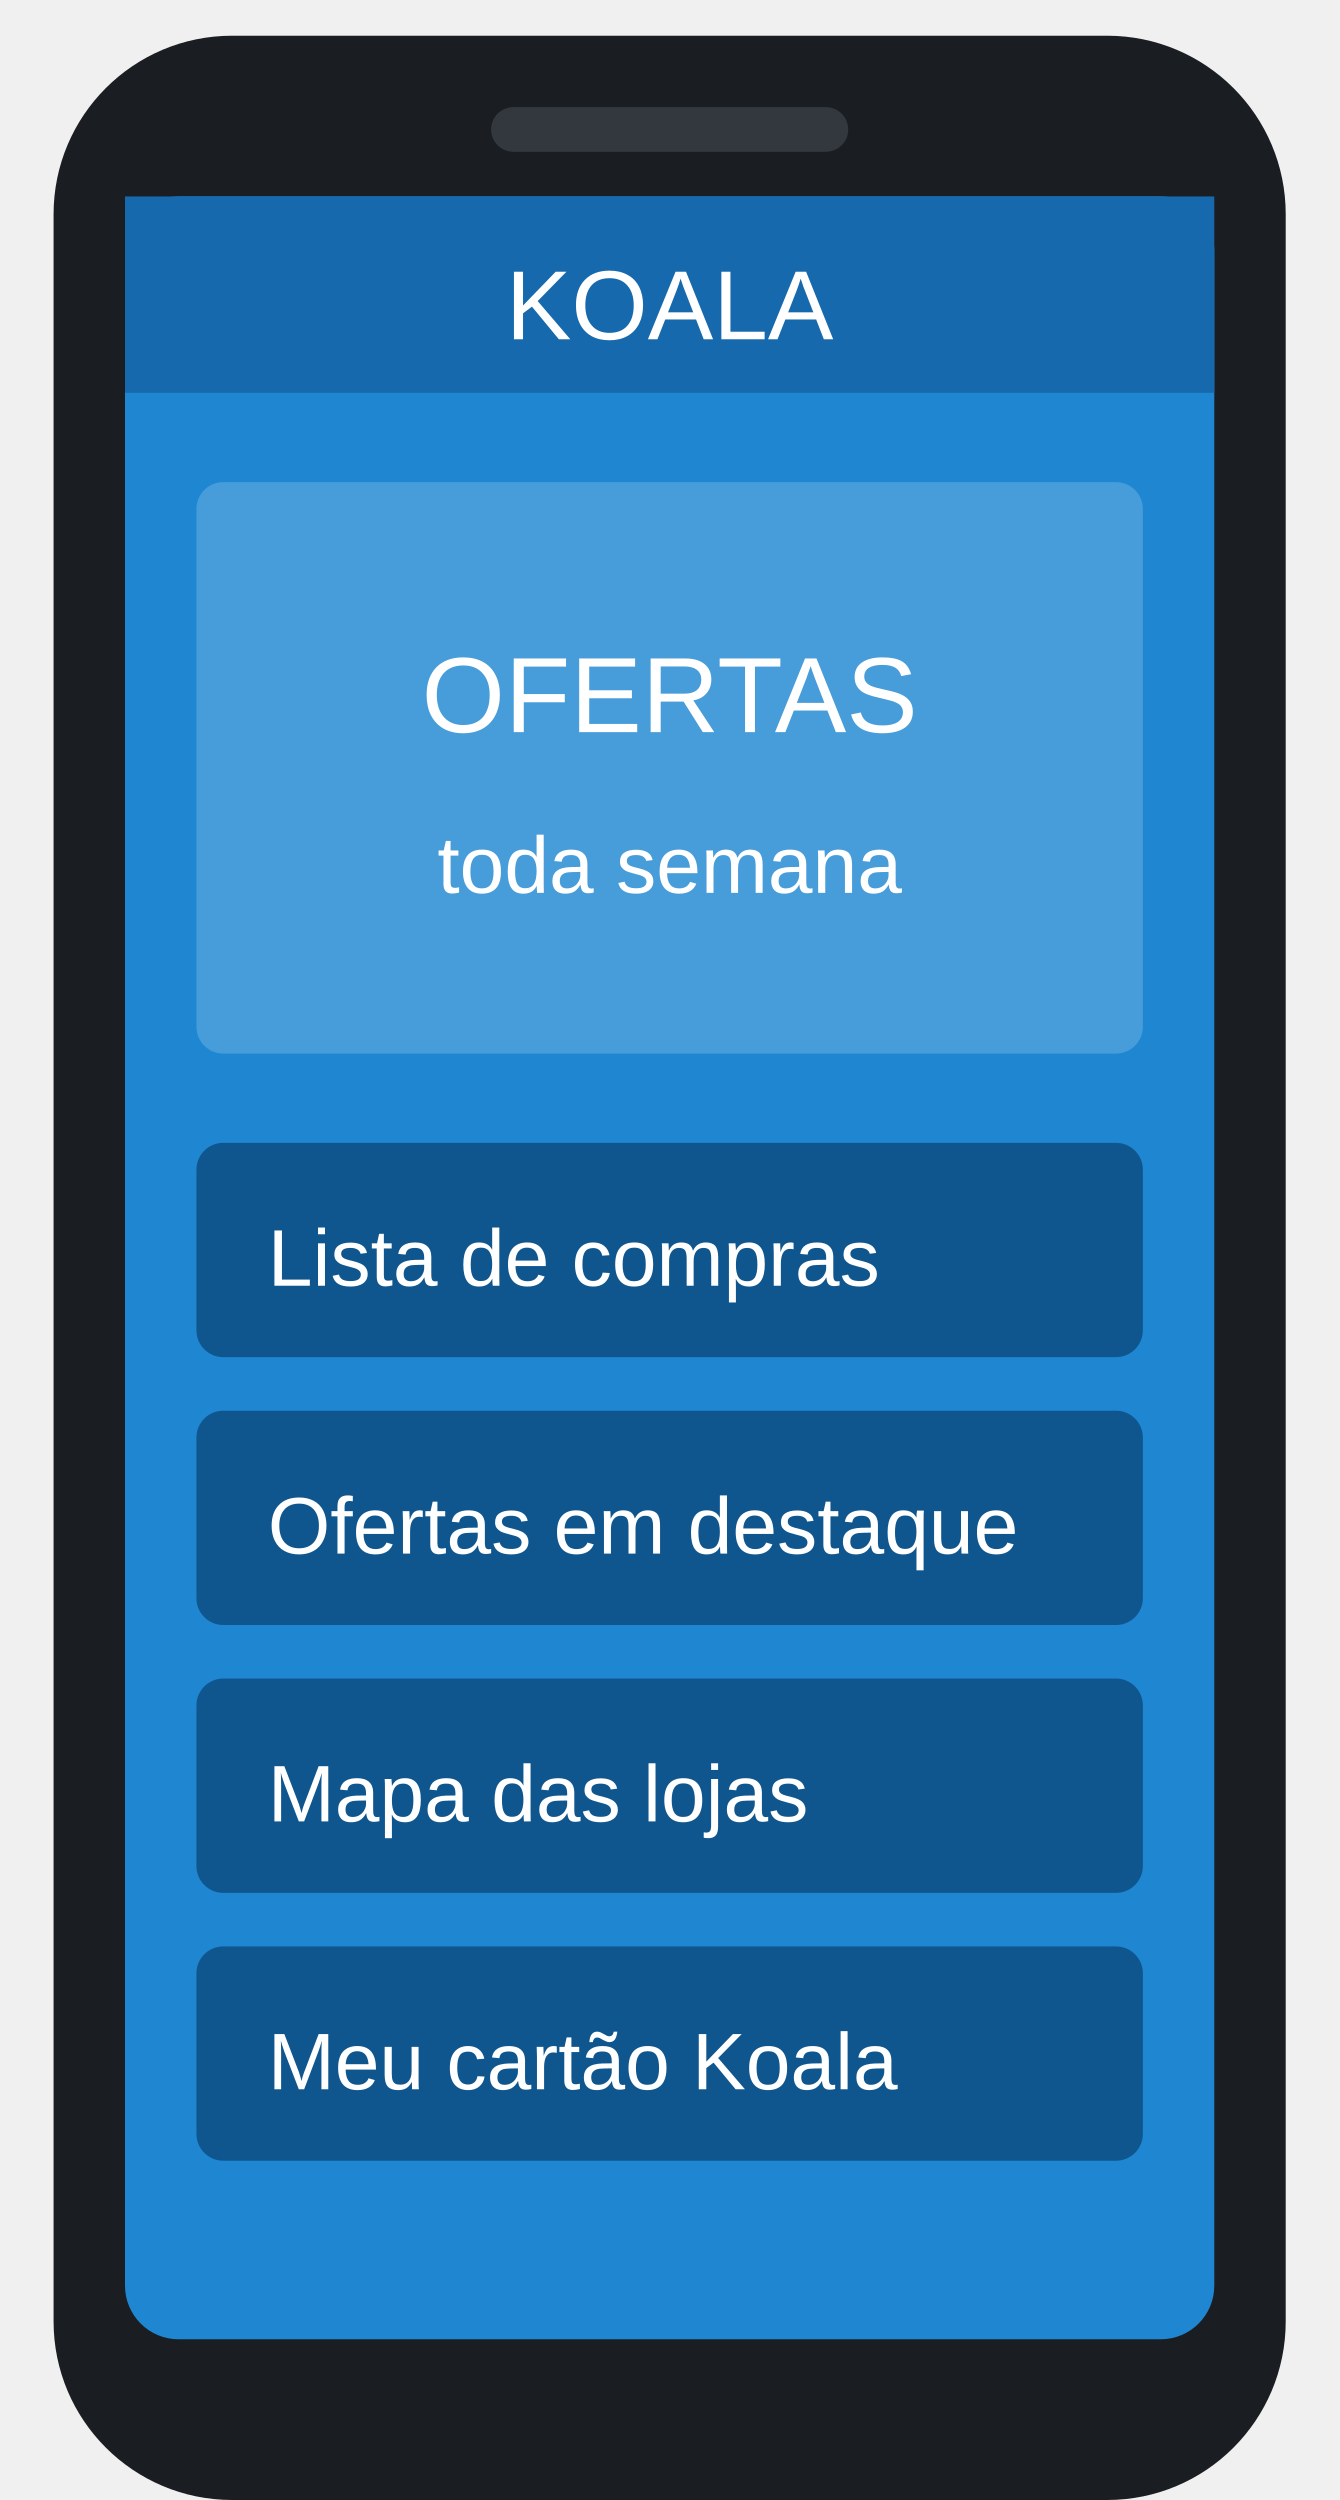
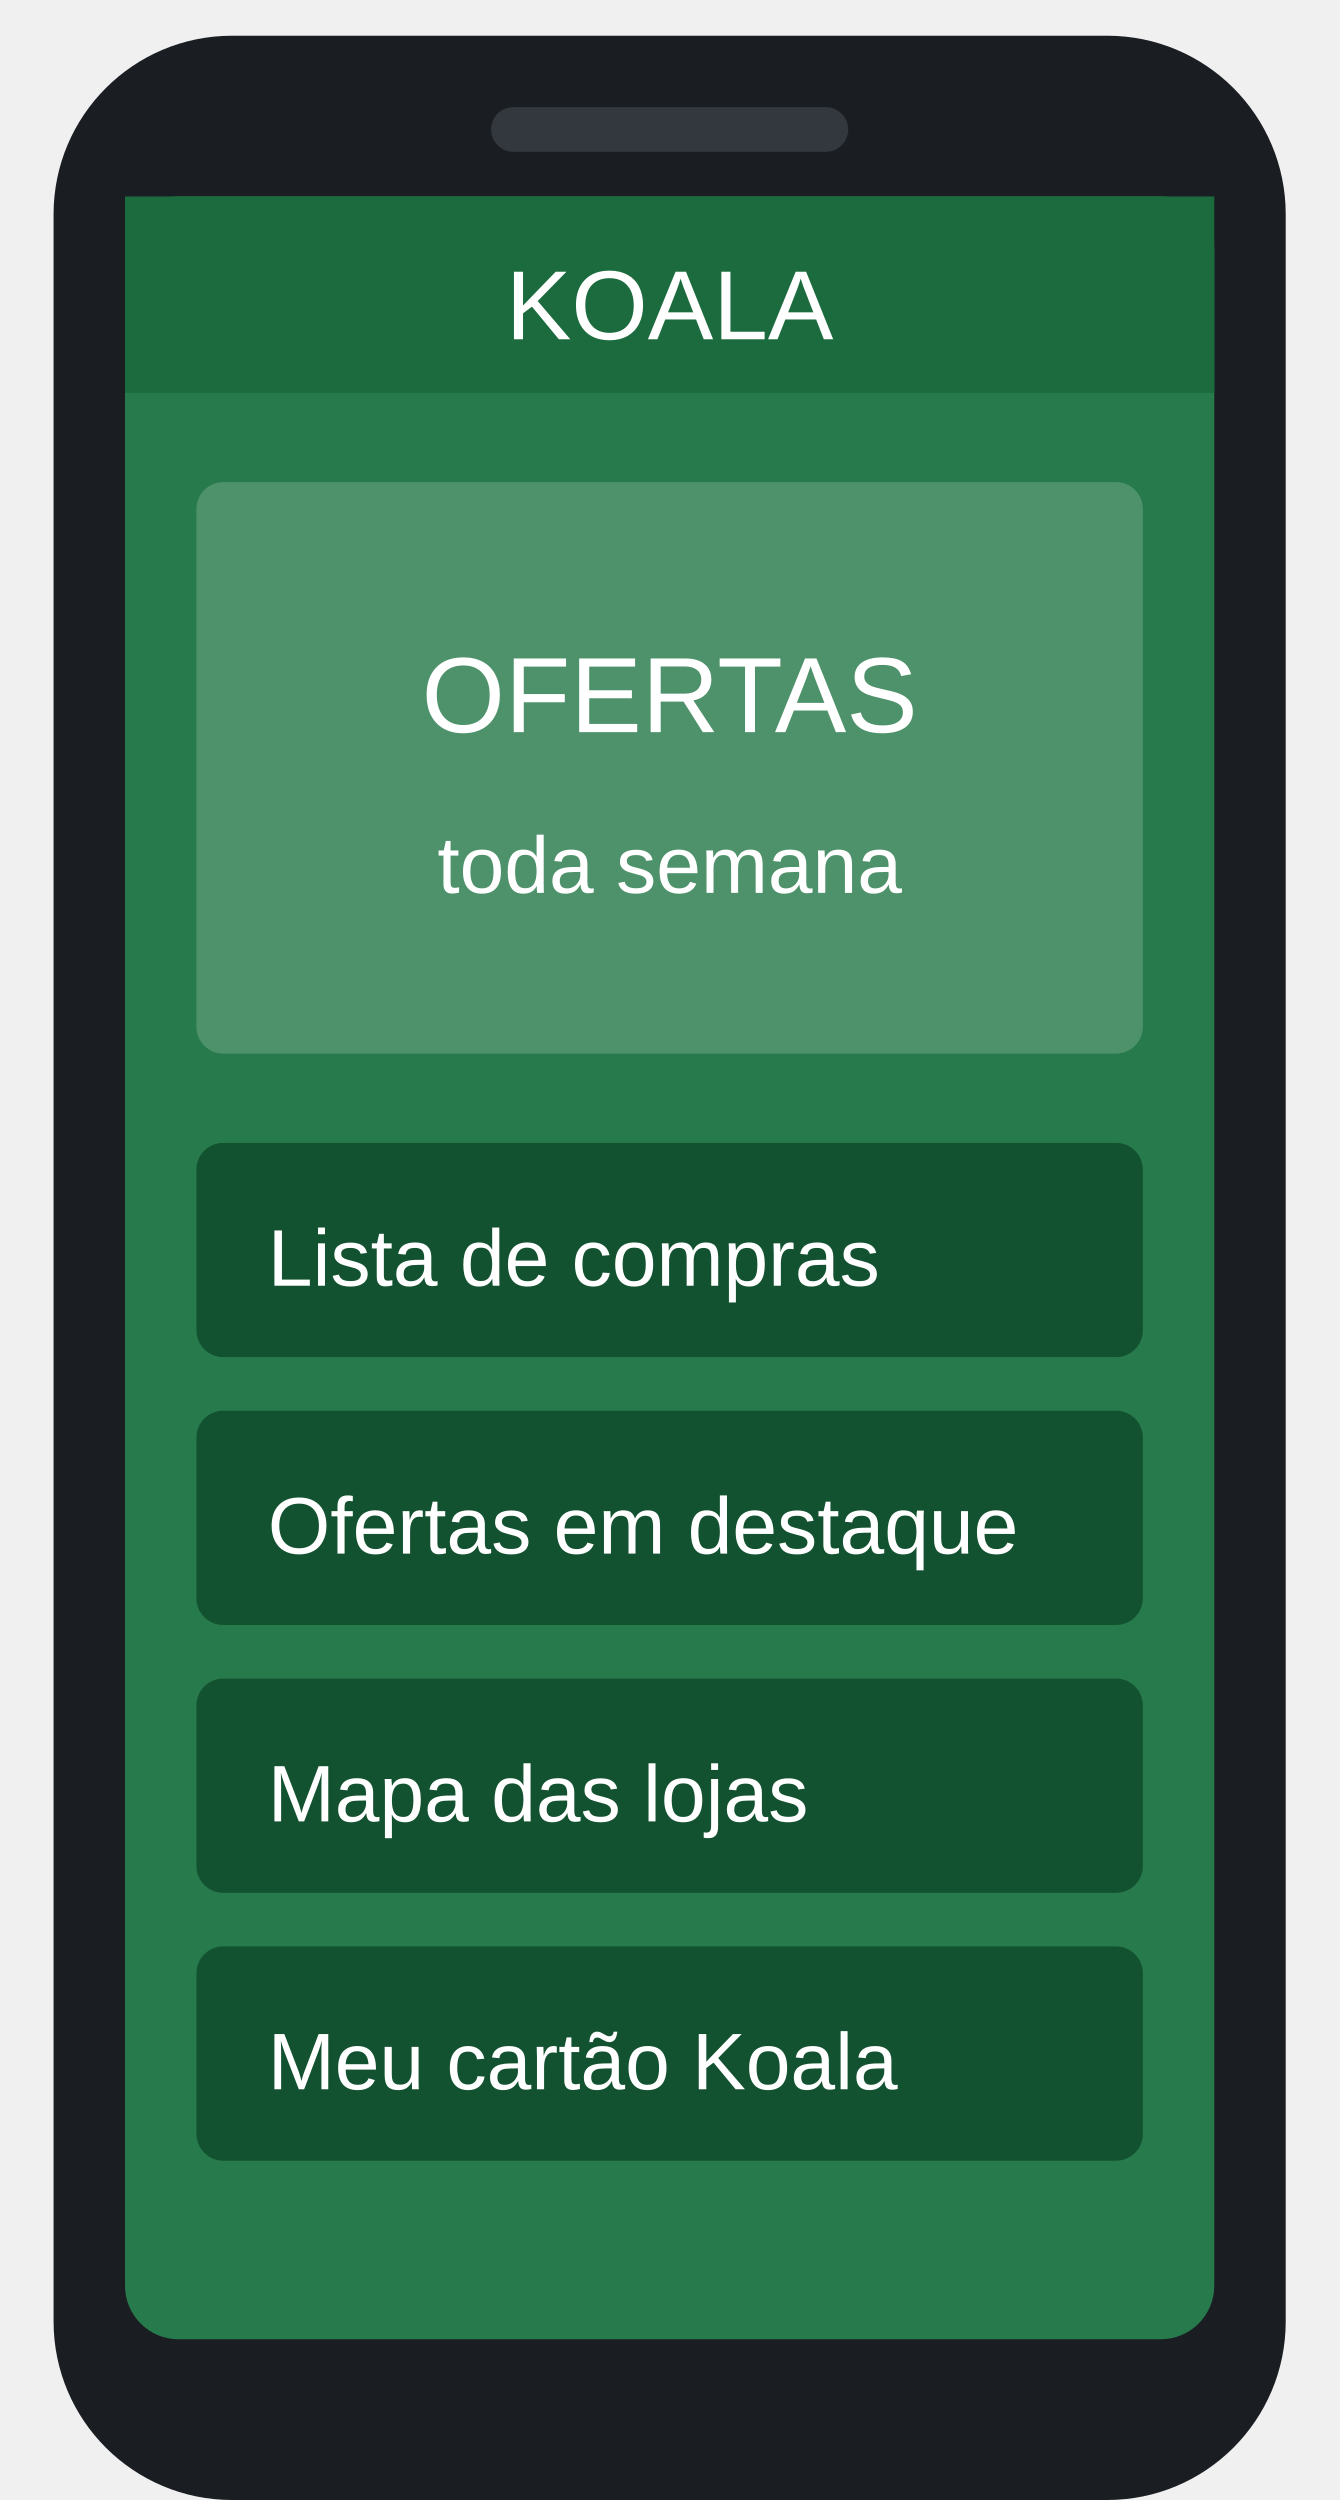
<svg xmlns="http://www.w3.org/2000/svg" viewBox="0 0 150 280" role="img" aria-label="Aplicativo Koala em um celular">
  <rect x="6" y="4" width="138" height="276" rx="20" fill="#1a1d21" />
-   <rect x="14" y="22" width="122" height="240" rx="6" fill="#1f86d2" />
-   <rect x="14" y="22" width="122" height="22" fill="#1769ad" />
+   <rect x="14" y="22" width="122" height="240" rx="6" fill="#277a4b" />
+   <rect x="14" y="22" width="122" height="22" fill="#1b6b3f" />
  <text x="75" y="38" font-family="Arial Black,Arial" font-size="11" fill="#fff" text-anchor="middle">KOALA</text>
  <rect x="22" y="54" width="106" height="64" rx="3" fill="#ffffff" opacity=".18" />
  <text x="75" y="82" font-family="Arial Black,Arial" font-size="12" fill="#fff" text-anchor="middle">OFERTAS</text>
  <text x="75" y="100" font-family="Arial" font-size="9" fill="#fff" text-anchor="middle">toda semana</text>
  <g font-family="Arial" font-size="9" fill="#fff">
-     <rect x="22" y="128" width="106" height="24" rx="3" fill="#0f568f" />
+     <rect x="22" y="128" width="106" height="24" rx="3" fill="#135230" />
    <text x="30" y="144">Lista de compras</text>
-     <rect x="22" y="158" width="106" height="24" rx="3" fill="#0f568f" />
+     <rect x="22" y="158" width="106" height="24" rx="3" fill="#135230" />
    <text x="30" y="174">Ofertas em destaque</text>
-     <rect x="22" y="188" width="106" height="24" rx="3" fill="#0f568f" />
+     <rect x="22" y="188" width="106" height="24" rx="3" fill="#135230" />
    <text x="30" y="204">Mapa das lojas</text>
-     <rect x="22" y="218" width="106" height="24" rx="3" fill="#0f568f" />
+     <rect x="22" y="218" width="106" height="24" rx="3" fill="#135230" />
    <text x="30" y="234">Meu cartão Koala</text>
  </g>
  <rect x="55" y="12" width="40" height="5" rx="2.5" fill="#33383e" />
</svg>
